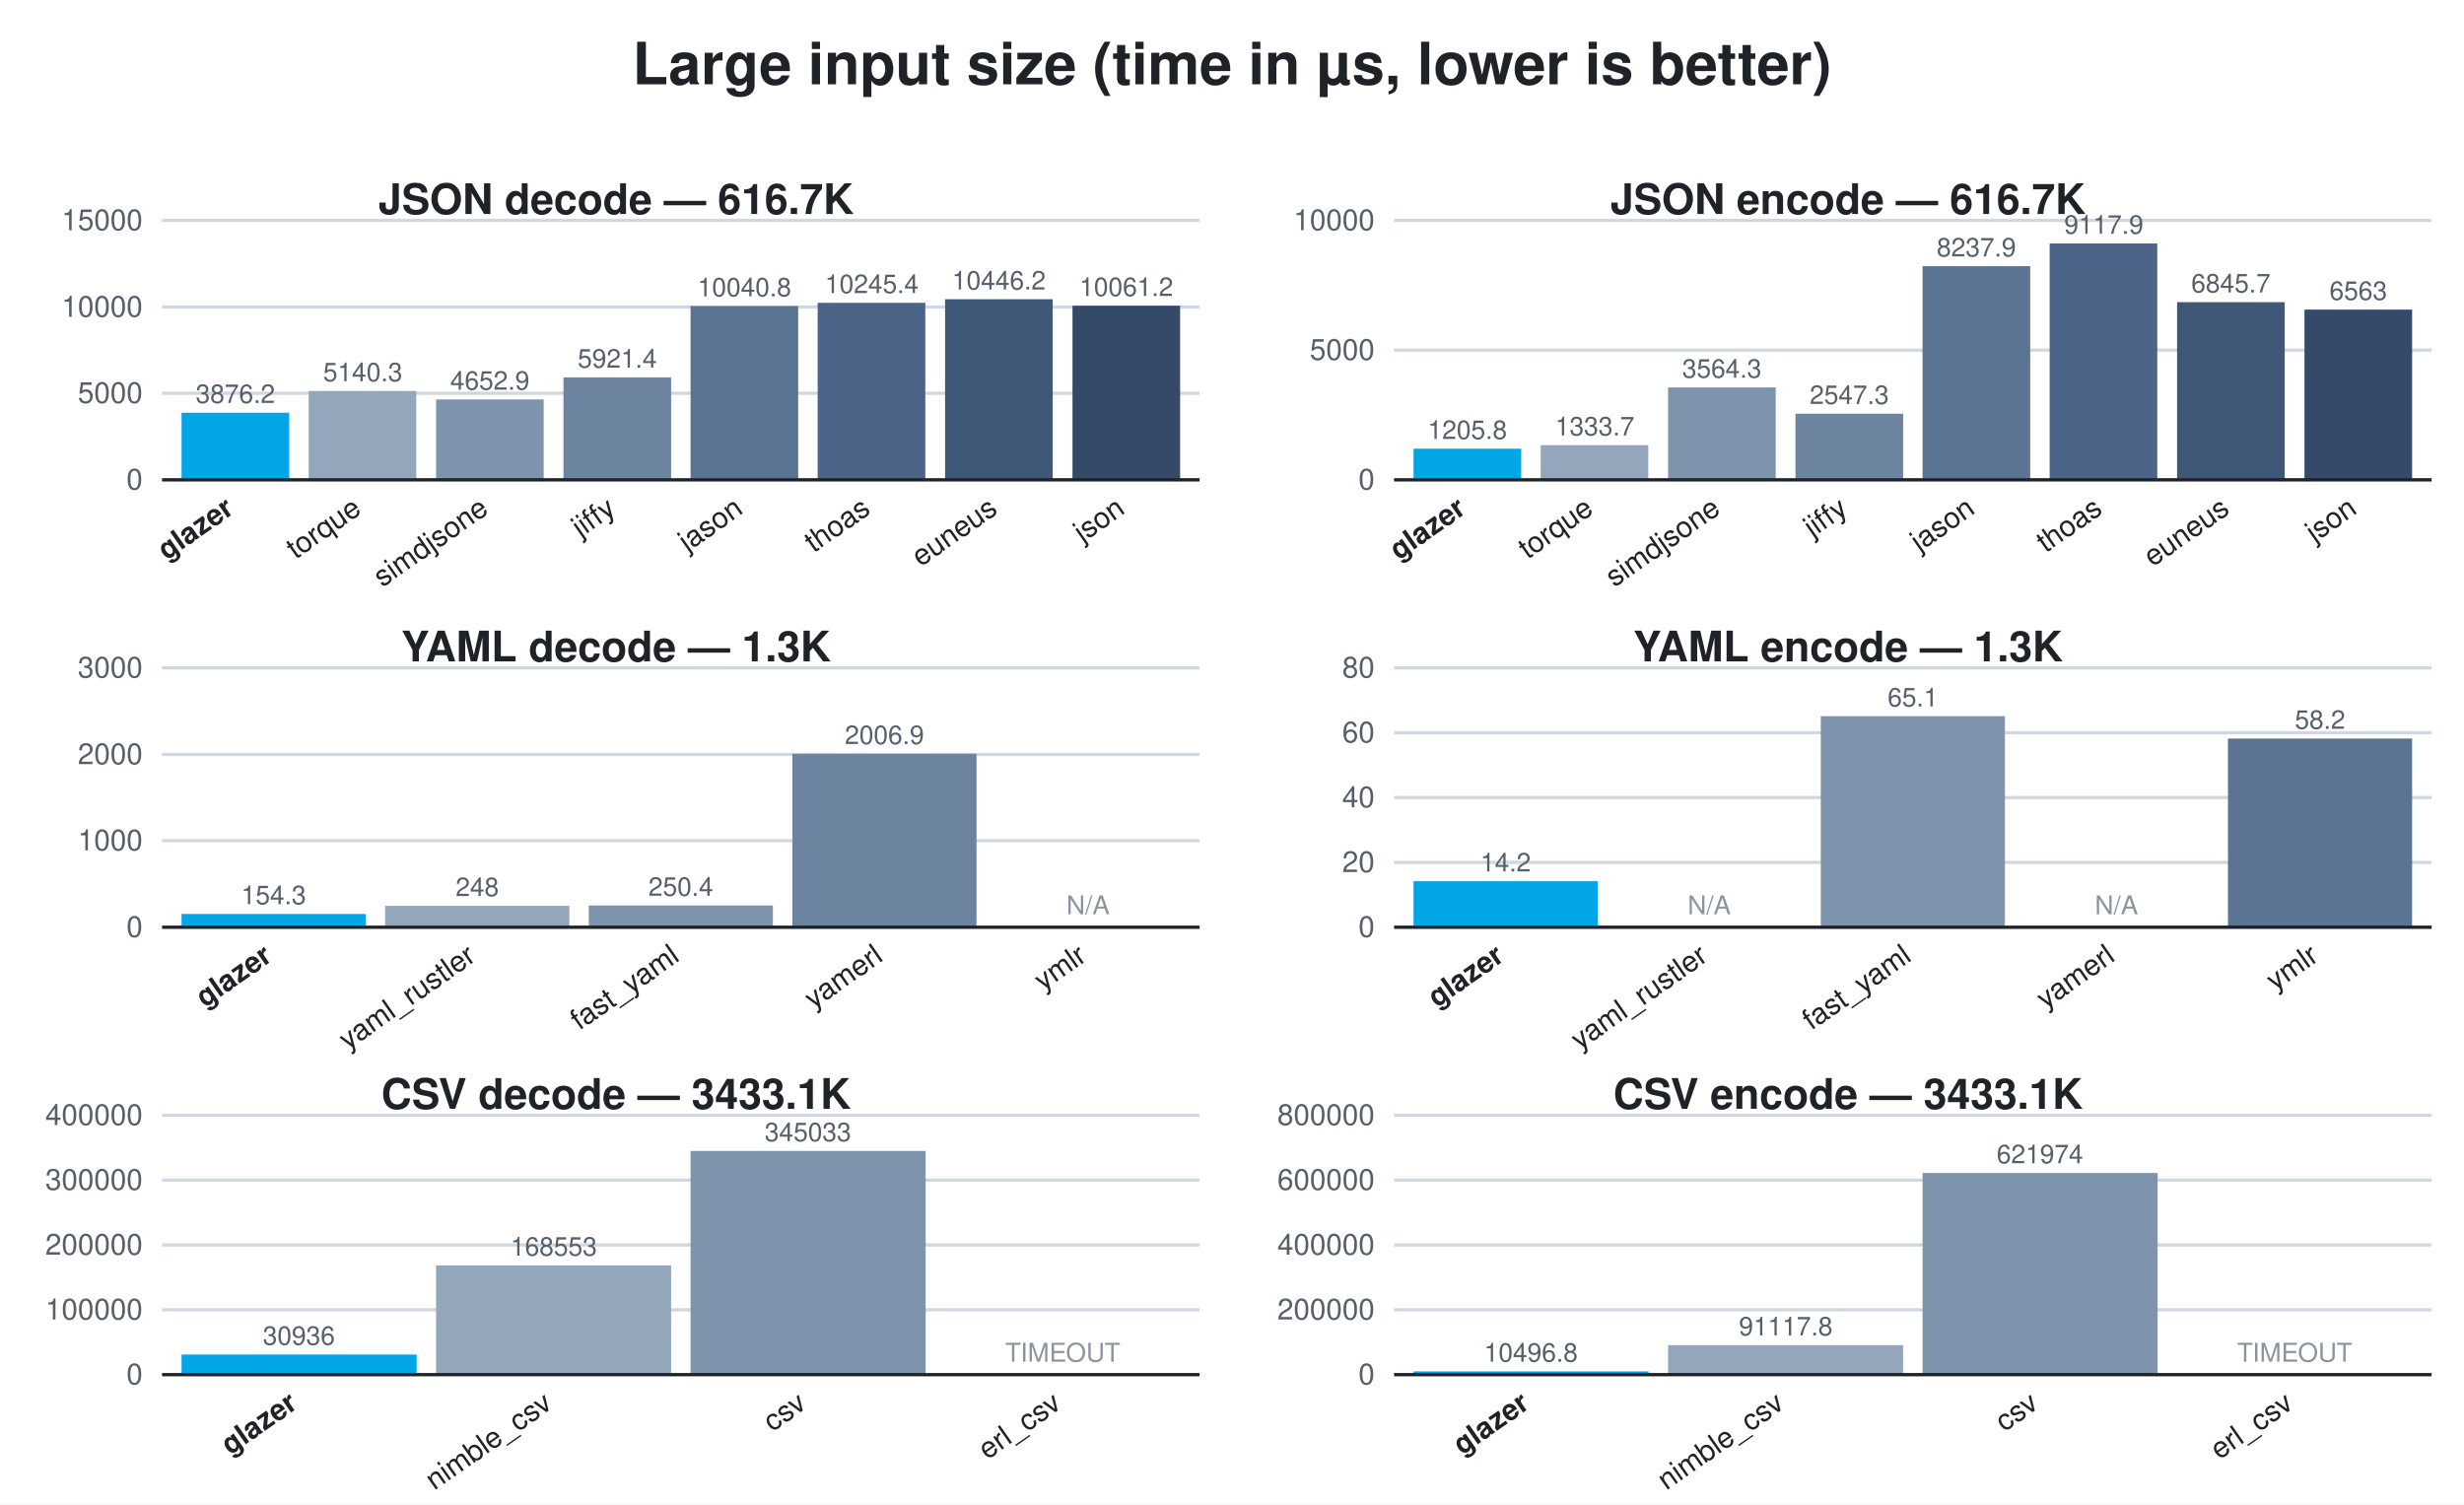
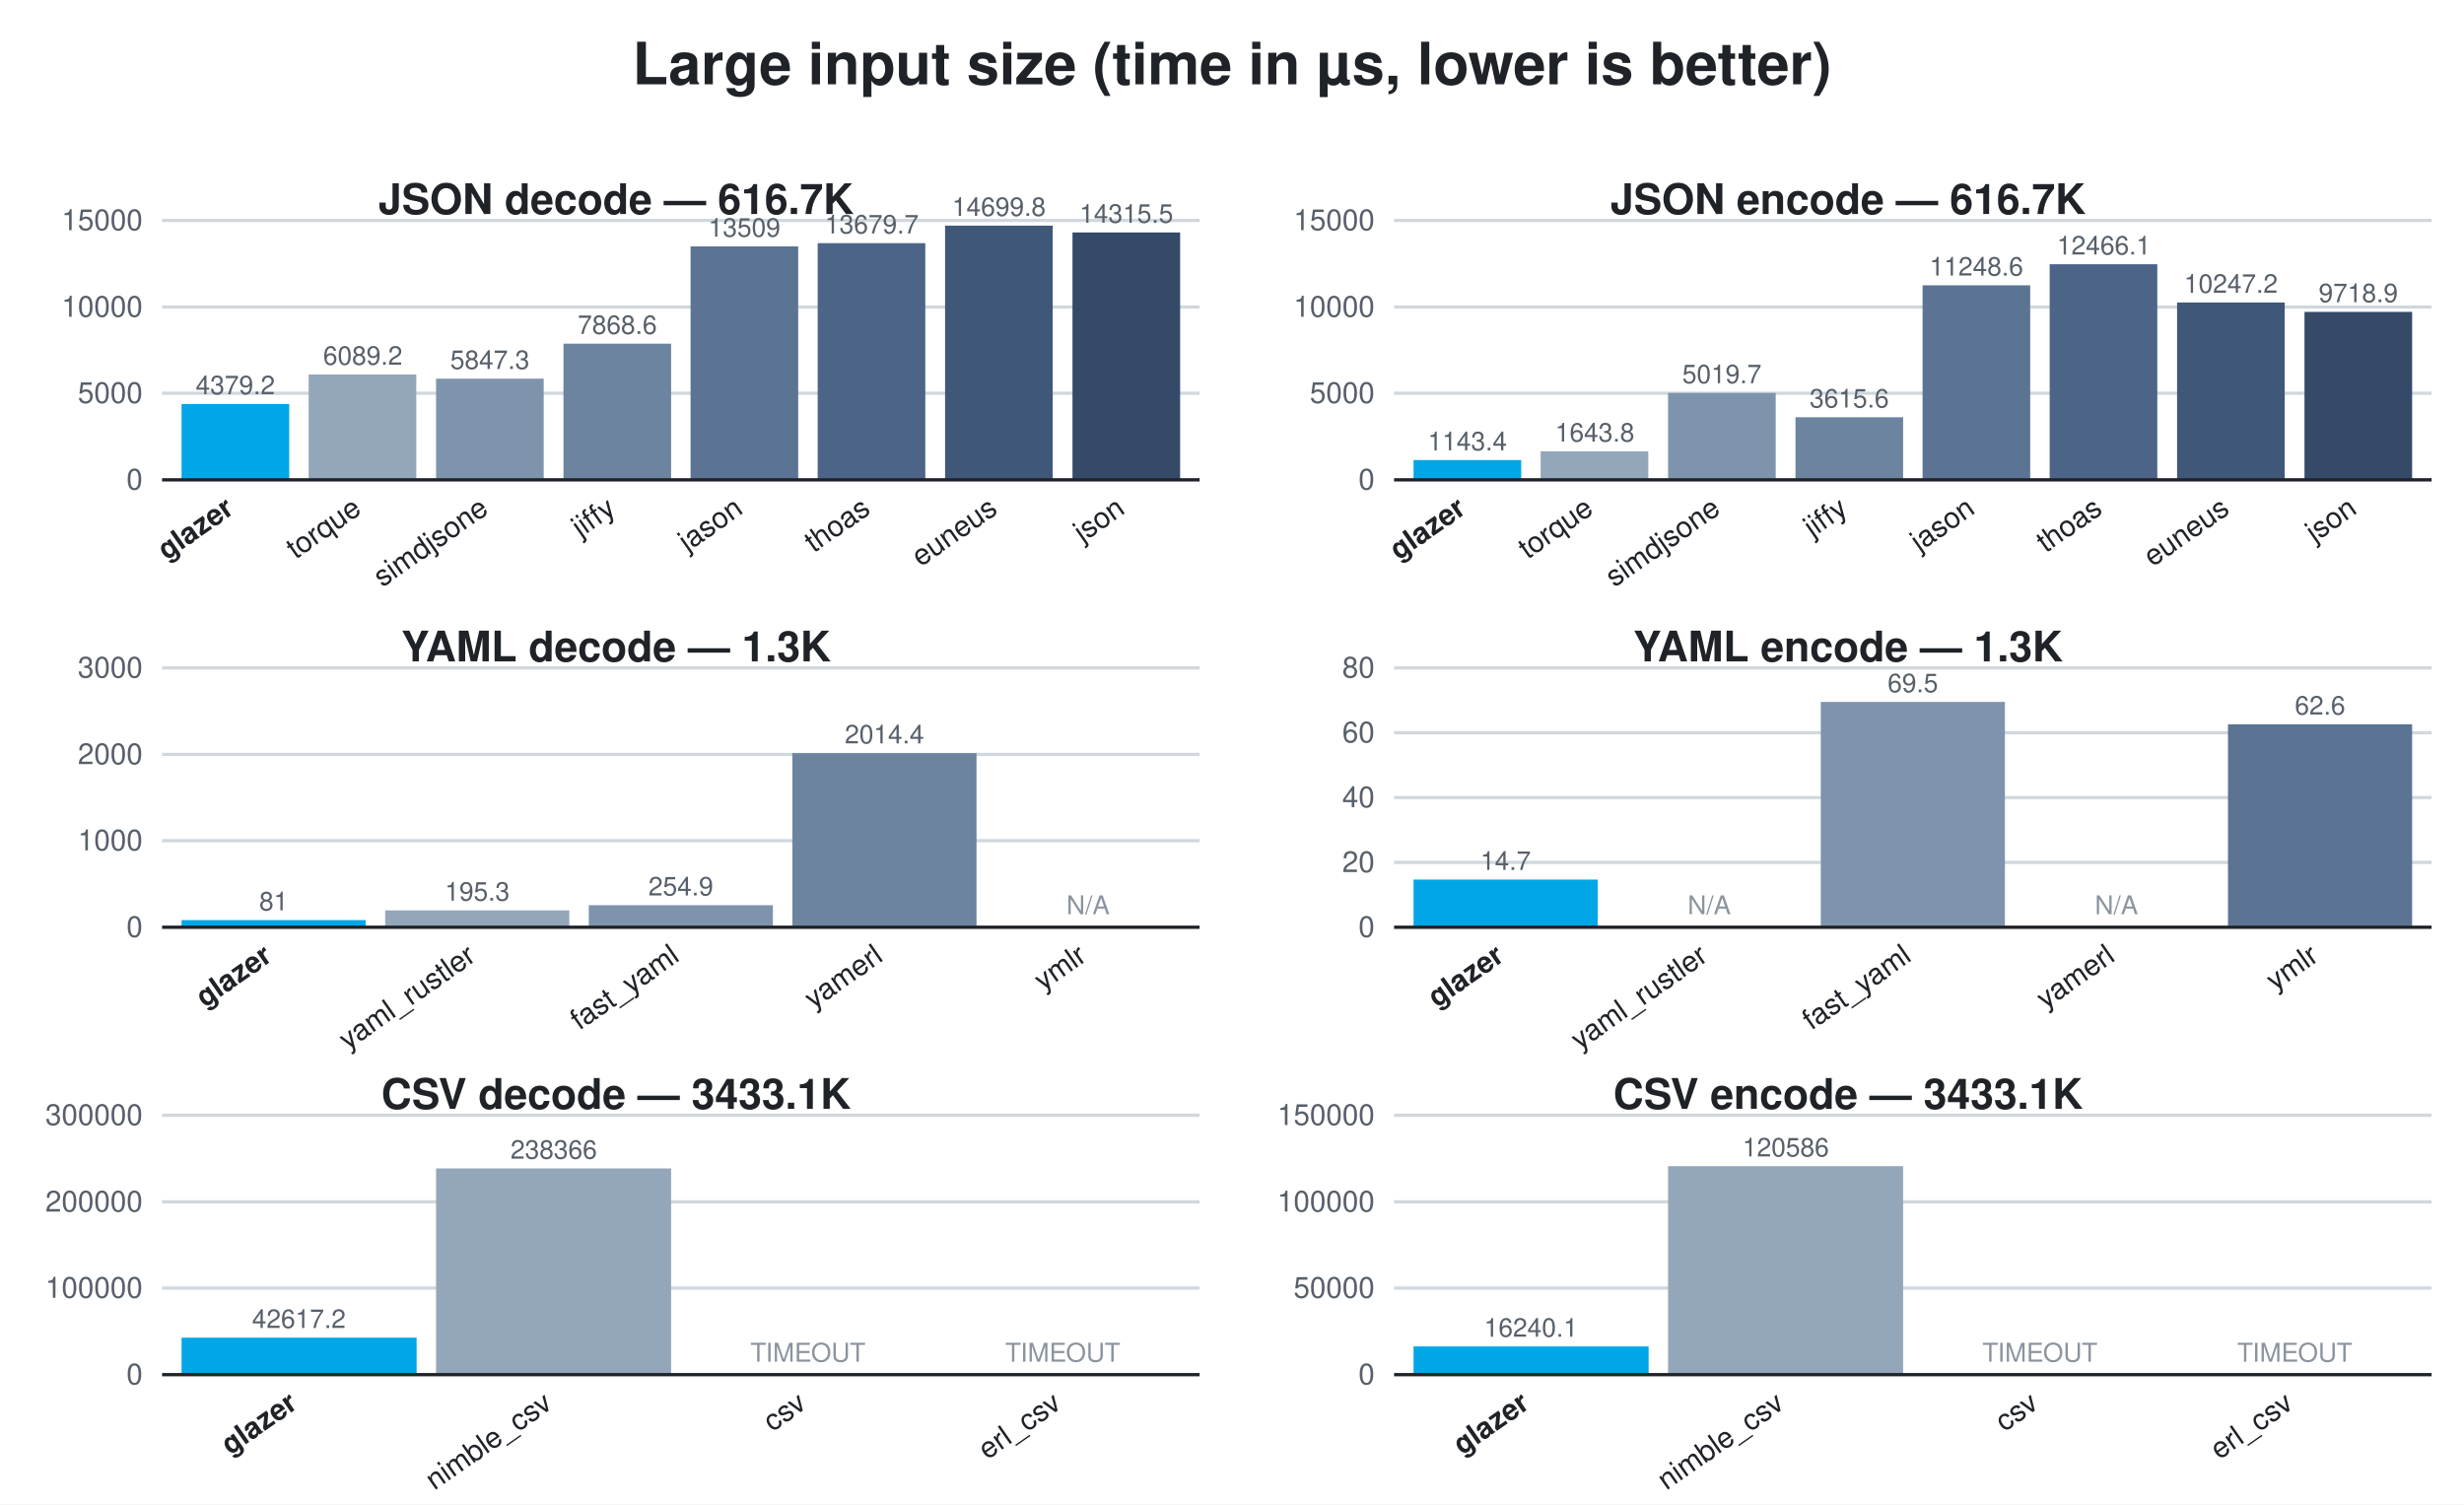
<svg xmlns="http://www.w3.org/2000/svg" width="760" height="464" viewBox="0 0 760 464" font-family="Helvetica, Arial, sans-serif">
  <style>
    .bg     { fill: #ffffff; }
    .fg     { fill: #1f2328; }
    .muted  { fill: #57606a; }
    .faint  { fill: #8b949e; }
    .grid   { stroke: #d0d7de; }
    .axis   { stroke: #1f2328; }
    .bar-0 { fill: #aab8c8; }
    .bar-1 { fill: #94a6ba; }
    .bar-2 { fill: #7e94ac; }
    .bar-3 { fill: #6c84a0; }
    .bar-4 { fill: #5c7494; }
    .bar-5 { fill: #4c6488; }
    .bar-6 { fill: #3f5878; }
    .bar-7 { fill: #344a68; }
    .bar-8 { fill: #2a3c58; }
    .bar-9 { fill: #1f2e48; }
    .bar-glazer { fill: #00a6e6; }
    @media (prefers-color-scheme: dark) {
      .bg     { fill: #0d1117; }
      .fg     { fill: #e6edf3; }
      .muted  { fill: #c9d1d9; }
      .faint  { fill: #8b949e; }
      .grid   { stroke: #30363d; }
      .axis   { stroke: #e6edf3; }
      .bar-0 { fill: #9aacc0; }
      .bar-1 { fill: #8398b0; }
      .bar-2 { fill: #6e84a0; }
      .bar-3 { fill: #5c7290; }
      .bar-4 { fill: #4c6080; }
      .bar-5 { fill: #3e5070; }
      .bar-6 { fill: #324060; }
      .bar-7 { fill: #283450; }
      .bar-8 { fill: #1f2840; }
      .bar-9 { fill: #161c30; }
      .bar-glazer { fill: #00b5fe; }
    }
  </style>
  <rect width="760" height="464" class="bg" />
  <text x="380.0" y="26" text-anchor="middle" font-size="18" font-weight="bold" class="fg">Large input size (time in µs, lower is better)</text>
  <text x="190.0" y="66.0" text-anchor="middle" font-size="13" font-weight="bold" class="fg">JSON decode — 616.7K</text>
  <line x1="50.0" y1="148.0" x2="370.0" y2="148.0" class="grid" stroke-width="1" />
  <text x="44.0" y="151.0" text-anchor="end" font-size="9" class="muted">0</text>
  <line x1="50.0" y1="121.3" x2="370.0" y2="121.3" class="grid" stroke-width="1" />
  <text x="44.0" y="124.3" text-anchor="end" font-size="9" class="muted">5000</text>
  <line x1="50.0" y1="94.7" x2="370.0" y2="94.7" class="grid" stroke-width="1" />
  <text x="44.0" y="97.7" text-anchor="end" font-size="9" class="muted">10000</text>
  <line x1="50.0" y1="68.0" x2="370.0" y2="68.0" class="grid" stroke-width="1" />
  <text x="44.0" y="71.0" text-anchor="end" font-size="9" class="muted">15000</text>
-   <rect x="56.0" y="127.3" width="33.2" height="20.7" class="bar-glazer" />
-   <text x="72.6" y="124.3" text-anchor="middle" font-size="8" class="muted">3876.2</text>
+   <rect x="56.0" y="124.6" width="33.2" height="23.4" class="bar-glazer" />
+   <text x="72.6" y="121.6" text-anchor="middle" font-size="8" class="muted">4379.2</text>
  <text x="72.6" y="158.0" text-anchor="end" font-size="9" class="fg" font-weight="bold" transform="rotate(-35 72.6,158.0)">glazer</text>
-   <rect x="95.2" y="120.6" width="33.2" height="27.4" class="bar-1" />
-   <text x="111.9" y="117.6" text-anchor="middle" font-size="8" class="muted">5140.3</text>
+   <rect x="95.2" y="115.5" width="33.2" height="32.5" class="bar-1" />
+   <text x="111.9" y="112.5" text-anchor="middle" font-size="8" class="muted">6089.2</text>
  <text x="111.9" y="158.0" text-anchor="end" font-size="9" class="fg" transform="rotate(-35 111.9,158.0)">torque</text>
-   <rect x="134.5" y="123.2" width="33.2" height="24.8" class="bar-2" />
-   <text x="151.1" y="120.2" text-anchor="middle" font-size="8" class="muted">4652.9</text>
+   <rect x="134.5" y="116.8" width="33.2" height="31.2" class="bar-2" />
+   <text x="151.1" y="113.8" text-anchor="middle" font-size="8" class="muted">5847.3</text>
  <text x="151.1" y="158.0" text-anchor="end" font-size="9" class="fg" transform="rotate(-35 151.1,158.0)">simdjsone</text>
-   <rect x="173.8" y="116.4" width="33.2" height="31.6" class="bar-3" />
-   <text x="190.4" y="113.4" text-anchor="middle" font-size="8" class="muted">5921.4</text>
+   <rect x="173.8" y="106.0" width="33.2" height="42.0" class="bar-3" />
+   <text x="190.4" y="103.0" text-anchor="middle" font-size="8" class="muted">7868.6</text>
  <text x="190.4" y="158.0" text-anchor="end" font-size="9" class="fg" transform="rotate(-35 190.4,158.0)">jiffy</text>
-   <rect x="213.0" y="94.4" width="33.2" height="53.6" class="bar-4" />
-   <text x="229.6" y="91.4" text-anchor="middle" font-size="8" class="muted">10040.8</text>
+   <rect x="213.0" y="76.0" width="33.2" height="72.0" class="bar-4" />
+   <text x="229.6" y="73.0" text-anchor="middle" font-size="8" class="muted">13509</text>
  <text x="229.6" y="158.0" text-anchor="end" font-size="9" class="fg" transform="rotate(-35 229.6,158.0)">jason</text>
-   <rect x="252.2" y="93.4" width="33.2" height="54.6" class="bar-5" />
-   <text x="268.9" y="90.4" text-anchor="middle" font-size="8" class="muted">10245.4</text>
+   <rect x="252.2" y="75.0" width="33.2" height="73.0" class="bar-5" />
+   <text x="268.9" y="72.0" text-anchor="middle" font-size="8" class="muted">13679.7</text>
  <text x="268.9" y="158.0" text-anchor="end" font-size="9" class="fg" transform="rotate(-35 268.9,158.0)">thoas</text>
-   <rect x="291.5" y="92.3" width="33.2" height="55.7" class="bar-6" />
-   <text x="308.1" y="89.3" text-anchor="middle" font-size="8" class="muted">10446.2</text>
+   <rect x="291.5" y="69.6" width="33.2" height="78.4" class="bar-6" />
+   <text x="308.1" y="66.6" text-anchor="middle" font-size="8" class="muted">14699.8</text>
  <text x="308.1" y="158.0" text-anchor="end" font-size="9" class="fg" transform="rotate(-35 308.1,158.0)">euneus</text>
-   <rect x="330.8" y="94.3" width="33.2" height="53.7" class="bar-7" />
-   <text x="347.4" y="91.3" text-anchor="middle" font-size="8" class="muted">10061.2</text>
+   <rect x="330.8" y="71.7" width="33.2" height="76.3" class="bar-7" />
+   <text x="347.4" y="68.7" text-anchor="middle" font-size="8" class="muted">14315.5</text>
  <text x="347.4" y="158.0" text-anchor="end" font-size="9" class="fg" transform="rotate(-35 347.4,158.0)">json</text>
  <line x1="50.0" y1="148.0" x2="370.0" y2="148.0" class="axis" stroke-width="1" />
  <text x="570.0" y="66.0" text-anchor="middle" font-size="13" font-weight="bold" class="fg">JSON encode — 616.7K</text>
  <line x1="430.0" y1="148.0" x2="750.0" y2="148.0" class="grid" stroke-width="1" />
  <text x="424.0" y="151.0" text-anchor="end" font-size="9" class="muted">0</text>
-   <line x1="430.0" y1="108.0" x2="750.0" y2="108.0" class="grid" stroke-width="1" />
-   <text x="424.0" y="111.0" text-anchor="end" font-size="9" class="muted">5000</text>
+   <line x1="430.0" y1="121.3" x2="750.0" y2="121.3" class="grid" stroke-width="1" />
+   <text x="424.0" y="124.3" text-anchor="end" font-size="9" class="muted">5000</text>
+   <line x1="430.0" y1="94.7" x2="750.0" y2="94.7" class="grid" stroke-width="1" />
+   <text x="424.0" y="97.7" text-anchor="end" font-size="9" class="muted">10000</text>
  <line x1="430.0" y1="68.0" x2="750.0" y2="68.0" class="grid" stroke-width="1" />
-   <text x="424.0" y="71.0" text-anchor="end" font-size="9" class="muted">10000</text>
-   <rect x="436.0" y="138.4" width="33.2" height="9.6" class="bar-glazer" />
-   <text x="452.6" y="135.4" text-anchor="middle" font-size="8" class="muted">1205.8</text>
+   <text x="424.0" y="71.0" text-anchor="end" font-size="9" class="muted">15000</text>
+   <rect x="436.0" y="141.9" width="33.2" height="6.1" class="bar-glazer" />
+   <text x="452.6" y="138.9" text-anchor="middle" font-size="8" class="muted">1143.4</text>
  <text x="452.6" y="158.0" text-anchor="end" font-size="9" class="fg" font-weight="bold" transform="rotate(-35 452.6,158.0)">glazer</text>
-   <rect x="475.2" y="137.3" width="33.2" height="10.7" class="bar-1" />
-   <text x="491.9" y="134.3" text-anchor="middle" font-size="8" class="muted">1333.7</text>
+   <rect x="475.2" y="139.2" width="33.2" height="8.8" class="bar-1" />
+   <text x="491.9" y="136.2" text-anchor="middle" font-size="8" class="muted">1643.8</text>
  <text x="491.9" y="158.0" text-anchor="end" font-size="9" class="fg" transform="rotate(-35 491.9,158.0)">torque</text>
-   <rect x="514.5" y="119.5" width="33.2" height="28.5" class="bar-2" />
-   <text x="531.1" y="116.5" text-anchor="middle" font-size="8" class="muted">3564.3</text>
+   <rect x="514.5" y="121.2" width="33.2" height="26.8" class="bar-2" />
+   <text x="531.1" y="118.2" text-anchor="middle" font-size="8" class="muted">5019.7</text>
  <text x="531.1" y="158.0" text-anchor="end" font-size="9" class="fg" transform="rotate(-35 531.1,158.0)">simdjsone</text>
-   <rect x="553.8" y="127.6" width="33.2" height="20.4" class="bar-3" />
-   <text x="570.4" y="124.6" text-anchor="middle" font-size="8" class="muted">2547.3</text>
+   <rect x="553.8" y="128.7" width="33.2" height="19.3" class="bar-3" />
+   <text x="570.4" y="125.7" text-anchor="middle" font-size="8" class="muted">3615.6</text>
  <text x="570.4" y="158.0" text-anchor="end" font-size="9" class="fg" transform="rotate(-35 570.4,158.0)">jiffy</text>
-   <rect x="593.0" y="82.1" width="33.2" height="65.9" class="bar-4" />
-   <text x="609.6" y="79.1" text-anchor="middle" font-size="8" class="muted">8237.9</text>
+   <rect x="593.0" y="88.0" width="33.2" height="60.0" class="bar-4" />
+   <text x="609.6" y="85.0" text-anchor="middle" font-size="8" class="muted">11248.6</text>
  <text x="609.6" y="158.0" text-anchor="end" font-size="9" class="fg" transform="rotate(-35 609.6,158.0)">jason</text>
-   <rect x="632.2" y="75.1" width="33.2" height="72.9" class="bar-5" />
-   <text x="648.9" y="72.1" text-anchor="middle" font-size="8" class="muted">9117.9</text>
+   <rect x="632.2" y="81.5" width="33.2" height="66.5" class="bar-5" />
+   <text x="648.9" y="78.5" text-anchor="middle" font-size="8" class="muted">12466.1</text>
  <text x="648.9" y="158.0" text-anchor="end" font-size="9" class="fg" transform="rotate(-35 648.9,158.0)">thoas</text>
-   <rect x="671.5" y="93.2" width="33.2" height="54.8" class="bar-6" />
-   <text x="688.1" y="90.2" text-anchor="middle" font-size="8" class="muted">6845.7</text>
+   <rect x="671.5" y="93.3" width="33.2" height="54.7" class="bar-6" />
+   <text x="688.1" y="90.3" text-anchor="middle" font-size="8" class="muted">10247.2</text>
  <text x="688.1" y="158.0" text-anchor="end" font-size="9" class="fg" transform="rotate(-35 688.1,158.0)">euneus</text>
-   <rect x="710.8" y="95.5" width="33.2" height="52.5" class="bar-7" />
-   <text x="727.4" y="92.5" text-anchor="middle" font-size="8" class="muted">6563</text>
+   <rect x="710.8" y="96.2" width="33.2" height="51.8" class="bar-7" />
+   <text x="727.4" y="93.2" text-anchor="middle" font-size="8" class="muted">9718.9</text>
  <text x="727.4" y="158.0" text-anchor="end" font-size="9" class="fg" transform="rotate(-35 727.4,158.0)">json</text>
  <line x1="430.0" y1="148.0" x2="750.0" y2="148.0" class="axis" stroke-width="1" />
  <text x="190.0" y="204.0" text-anchor="middle" font-size="13" font-weight="bold" class="fg">YAML decode — 1.3K</text>
  <line x1="50.0" y1="286.0" x2="370.0" y2="286.0" class="grid" stroke-width="1" />
  <text x="44.0" y="289.0" text-anchor="end" font-size="9" class="muted">0</text>
  <line x1="50.0" y1="259.3" x2="370.0" y2="259.3" class="grid" stroke-width="1" />
  <text x="44.0" y="262.3" text-anchor="end" font-size="9" class="muted">1000</text>
  <line x1="50.0" y1="232.7" x2="370.0" y2="232.7" class="grid" stroke-width="1" />
  <text x="44.0" y="235.7" text-anchor="end" font-size="9" class="muted">2000</text>
  <line x1="50.0" y1="206.0" x2="370.0" y2="206.0" class="grid" stroke-width="1" />
  <text x="44.0" y="209.0" text-anchor="end" font-size="9" class="muted">3000</text>
-   <rect x="56.0" y="281.9" width="56.8" height="4.1" class="bar-glazer" />
-   <text x="84.4" y="278.9" text-anchor="middle" font-size="8" class="muted">154.3</text>
+   <rect x="56.0" y="283.8" width="56.8" height="2.2" class="bar-glazer" />
+   <text x="84.4" y="280.8" text-anchor="middle" font-size="8" class="muted">81</text>
  <text x="84.4" y="296.0" text-anchor="end" font-size="9" class="fg" font-weight="bold" transform="rotate(-35 84.4,296.0)">glazer</text>
-   <rect x="118.8" y="279.4" width="56.8" height="6.6" class="bar-1" />
-   <text x="147.2" y="276.4" text-anchor="middle" font-size="8" class="muted">248</text>
+   <rect x="118.8" y="280.8" width="56.8" height="5.2" class="bar-1" />
+   <text x="147.2" y="277.8" text-anchor="middle" font-size="8" class="muted">195.3</text>
  <text x="147.2" y="296.0" text-anchor="end" font-size="9" class="fg" transform="rotate(-35 147.2,296.0)">yaml_rustler</text>
-   <rect x="181.6" y="279.3" width="56.8" height="6.7" class="bar-2" />
-   <text x="210.0" y="276.3" text-anchor="middle" font-size="8" class="muted">250.4</text>
+   <rect x="181.6" y="279.2" width="56.8" height="6.8" class="bar-2" />
+   <text x="210.0" y="276.2" text-anchor="middle" font-size="8" class="muted">254.9</text>
  <text x="210.0" y="296.0" text-anchor="end" font-size="9" class="fg" transform="rotate(-35 210.0,296.0)">fast_yaml</text>
-   <rect x="244.4" y="232.5" width="56.8" height="53.5" class="bar-3" />
-   <text x="272.8" y="229.5" text-anchor="middle" font-size="8" class="muted">2006.9</text>
+   <rect x="244.4" y="232.3" width="56.8" height="53.7" class="bar-3" />
+   <text x="272.8" y="229.3" text-anchor="middle" font-size="8" class="muted">2014.4</text>
  <text x="272.8" y="296.0" text-anchor="end" font-size="9" class="fg" transform="rotate(-35 272.8,296.0)">yamerl</text>
  <text x="335.6" y="282.0" text-anchor="middle" font-size="8" class="faint">N/A</text>
  <text x="335.6" y="296.0" text-anchor="end" font-size="9" class="fg" transform="rotate(-35 335.6,296.0)">ymlr</text>
  <line x1="50.0" y1="286.0" x2="370.0" y2="286.0" class="axis" stroke-width="1" />
  <text x="570.0" y="204.0" text-anchor="middle" font-size="13" font-weight="bold" class="fg">YAML encode — 1.3K</text>
  <line x1="430.0" y1="286.0" x2="750.0" y2="286.0" class="grid" stroke-width="1" />
  <text x="424.0" y="289.0" text-anchor="end" font-size="9" class="muted">0</text>
  <line x1="430.0" y1="266.0" x2="750.0" y2="266.0" class="grid" stroke-width="1" />
  <text x="424.0" y="269.0" text-anchor="end" font-size="9" class="muted">20</text>
  <line x1="430.0" y1="246.0" x2="750.0" y2="246.0" class="grid" stroke-width="1" />
  <text x="424.0" y="249.0" text-anchor="end" font-size="9" class="muted">40</text>
  <line x1="430.0" y1="226.0" x2="750.0" y2="226.0" class="grid" stroke-width="1" />
  <text x="424.0" y="229.0" text-anchor="end" font-size="9" class="muted">60</text>
  <line x1="430.0" y1="206.0" x2="750.0" y2="206.0" class="grid" stroke-width="1" />
  <text x="424.0" y="209.0" text-anchor="end" font-size="9" class="muted">80</text>
-   <rect x="436.0" y="271.8" width="56.8" height="14.2" class="bar-glazer" />
-   <text x="464.4" y="268.8" text-anchor="middle" font-size="8" class="muted">14.2</text>
+   <rect x="436.0" y="271.3" width="56.8" height="14.7" class="bar-glazer" />
+   <text x="464.4" y="268.3" text-anchor="middle" font-size="8" class="muted">14.7</text>
  <text x="464.4" y="296.0" text-anchor="end" font-size="9" class="fg" font-weight="bold" transform="rotate(-35 464.4,296.0)">glazer</text>
  <text x="527.2" y="282.0" text-anchor="middle" font-size="8" class="faint">N/A</text>
  <text x="527.2" y="296.0" text-anchor="end" font-size="9" class="fg" transform="rotate(-35 527.2,296.0)">yaml_rustler</text>
-   <rect x="561.6" y="220.9" width="56.8" height="65.1" class="bar-2" />
-   <text x="590.0" y="217.9" text-anchor="middle" font-size="8" class="muted">65.1</text>
+   <rect x="561.6" y="216.5" width="56.8" height="69.5" class="bar-2" />
+   <text x="590.0" y="213.5" text-anchor="middle" font-size="8" class="muted">69.5</text>
  <text x="590.0" y="296.0" text-anchor="end" font-size="9" class="fg" transform="rotate(-35 590.0,296.0)">fast_yaml</text>
  <text x="652.8" y="282.0" text-anchor="middle" font-size="8" class="faint">N/A</text>
  <text x="652.8" y="296.0" text-anchor="end" font-size="9" class="fg" transform="rotate(-35 652.8,296.0)">yamerl</text>
-   <rect x="687.2" y="227.8" width="56.8" height="58.2" class="bar-4" />
-   <text x="715.6" y="224.8" text-anchor="middle" font-size="8" class="muted">58.2</text>
+   <rect x="687.2" y="223.4" width="56.8" height="62.6" class="bar-4" />
+   <text x="715.6" y="220.4" text-anchor="middle" font-size="8" class="muted">62.6</text>
  <text x="715.6" y="296.0" text-anchor="end" font-size="9" class="fg" transform="rotate(-35 715.6,296.0)">ymlr</text>
  <line x1="430.0" y1="286.0" x2="750.0" y2="286.0" class="axis" stroke-width="1" />
  <text x="190.0" y="342.0" text-anchor="middle" font-size="13" font-weight="bold" class="fg">CSV decode — 3433.1K</text>
  <line x1="50.0" y1="424.0" x2="370.0" y2="424.0" class="grid" stroke-width="1" />
  <text x="44.0" y="427.0" text-anchor="end" font-size="9" class="muted">0</text>
-   <line x1="50.0" y1="404.0" x2="370.0" y2="404.0" class="grid" stroke-width="1" />
-   <text x="44.0" y="407.0" text-anchor="end" font-size="9" class="muted">100000</text>
-   <line x1="50.0" y1="384.0" x2="370.0" y2="384.0" class="grid" stroke-width="1" />
-   <text x="44.0" y="387.0" text-anchor="end" font-size="9" class="muted">200000</text>
-   <line x1="50.0" y1="364.0" x2="370.0" y2="364.0" class="grid" stroke-width="1" />
-   <text x="44.0" y="367.0" text-anchor="end" font-size="9" class="muted">300000</text>
+   <line x1="50.0" y1="397.3" x2="370.0" y2="397.3" class="grid" stroke-width="1" />
+   <text x="44.0" y="400.3" text-anchor="end" font-size="9" class="muted">100000</text>
+   <line x1="50.0" y1="370.7" x2="370.0" y2="370.7" class="grid" stroke-width="1" />
+   <text x="44.0" y="373.7" text-anchor="end" font-size="9" class="muted">200000</text>
  <line x1="50.0" y1="344.0" x2="370.0" y2="344.0" class="grid" stroke-width="1" />
-   <text x="44.0" y="347.0" text-anchor="end" font-size="9" class="muted">400000</text>
-   <rect x="56.0" y="417.8" width="72.5" height="6.2" class="bar-glazer" />
-   <text x="92.2" y="414.8" text-anchor="middle" font-size="8" class="muted">30936</text>
+   <text x="44.0" y="347.0" text-anchor="end" font-size="9" class="muted">300000</text>
+   <rect x="56.0" y="412.6" width="72.5" height="11.4" class="bar-glazer" />
+   <text x="92.2" y="409.6" text-anchor="middle" font-size="8" class="muted">42617.2</text>
  <text x="92.2" y="434.0" text-anchor="end" font-size="9" class="fg" font-weight="bold" transform="rotate(-35 92.2,434.0)">glazer</text>
-   <rect x="134.5" y="390.3" width="72.5" height="33.7" class="bar-1" />
-   <text x="170.8" y="387.3" text-anchor="middle" font-size="8" class="muted">168553</text>
+   <rect x="134.5" y="360.4" width="72.5" height="63.6" class="bar-1" />
+   <text x="170.8" y="357.4" text-anchor="middle" font-size="8" class="muted">238366</text>
  <text x="170.8" y="434.0" text-anchor="end" font-size="9" class="fg" transform="rotate(-35 170.8,434.0)">nimble_csv</text>
-   <rect x="213.0" y="355.0" width="72.5" height="69.0" class="bar-2" />
-   <text x="249.2" y="352.0" text-anchor="middle" font-size="8" class="muted">345033</text>
+   <text x="249.2" y="420.0" text-anchor="middle" font-size="8" class="faint">TIMEOUT</text>
  <text x="249.2" y="434.0" text-anchor="end" font-size="9" class="fg" transform="rotate(-35 249.2,434.0)">csv</text>
  <text x="327.8" y="420.0" text-anchor="middle" font-size="8" class="faint">TIMEOUT</text>
  <text x="327.8" y="434.0" text-anchor="end" font-size="9" class="fg" transform="rotate(-35 327.8,434.0)">erl_csv</text>
  <line x1="50.0" y1="424.0" x2="370.0" y2="424.0" class="axis" stroke-width="1" />
  <text x="570.0" y="342.0" text-anchor="middle" font-size="13" font-weight="bold" class="fg">CSV encode — 3433.1K</text>
  <line x1="430.0" y1="424.0" x2="750.0" y2="424.0" class="grid" stroke-width="1" />
  <text x="424.0" y="427.0" text-anchor="end" font-size="9" class="muted">0</text>
-   <line x1="430.0" y1="404.0" x2="750.0" y2="404.0" class="grid" stroke-width="1" />
-   <text x="424.0" y="407.0" text-anchor="end" font-size="9" class="muted">200000</text>
-   <line x1="430.0" y1="384.0" x2="750.0" y2="384.0" class="grid" stroke-width="1" />
-   <text x="424.0" y="387.0" text-anchor="end" font-size="9" class="muted">400000</text>
-   <line x1="430.0" y1="364.0" x2="750.0" y2="364.0" class="grid" stroke-width="1" />
-   <text x="424.0" y="367.0" text-anchor="end" font-size="9" class="muted">600000</text>
+   <line x1="430.0" y1="397.3" x2="750.0" y2="397.3" class="grid" stroke-width="1" />
+   <text x="424.0" y="400.3" text-anchor="end" font-size="9" class="muted">50000</text>
+   <line x1="430.0" y1="370.7" x2="750.0" y2="370.7" class="grid" stroke-width="1" />
+   <text x="424.0" y="373.7" text-anchor="end" font-size="9" class="muted">100000</text>
  <line x1="430.0" y1="344.0" x2="750.0" y2="344.0" class="grid" stroke-width="1" />
-   <text x="424.0" y="347.0" text-anchor="end" font-size="9" class="muted">800000</text>
-   <rect x="436.0" y="423.0" width="72.5" height="1.0" class="bar-glazer" />
-   <text x="472.2" y="420.0" text-anchor="middle" font-size="8" class="muted">10496.8</text>
+   <text x="424.0" y="347.0" text-anchor="end" font-size="9" class="muted">150000</text>
+   <rect x="436.0" y="415.3" width="72.5" height="8.7" class="bar-glazer" />
+   <text x="472.2" y="412.3" text-anchor="middle" font-size="8" class="muted">16240.1</text>
  <text x="472.2" y="434.0" text-anchor="end" font-size="9" class="fg" font-weight="bold" transform="rotate(-35 472.2,434.0)">glazer</text>
-   <rect x="514.5" y="414.9" width="72.5" height="9.1" class="bar-1" />
-   <text x="550.8" y="411.9" text-anchor="middle" font-size="8" class="muted">91117.8</text>
+   <rect x="514.5" y="359.7" width="72.5" height="64.3" class="bar-1" />
+   <text x="550.8" y="356.7" text-anchor="middle" font-size="8" class="muted">120586</text>
  <text x="550.8" y="434.0" text-anchor="end" font-size="9" class="fg" transform="rotate(-35 550.8,434.0)">nimble_csv</text>
-   <rect x="593.0" y="361.8" width="72.5" height="62.2" class="bar-2" />
-   <text x="629.2" y="358.8" text-anchor="middle" font-size="8" class="muted">621974</text>
+   <text x="629.2" y="420.0" text-anchor="middle" font-size="8" class="faint">TIMEOUT</text>
  <text x="629.2" y="434.0" text-anchor="end" font-size="9" class="fg" transform="rotate(-35 629.2,434.0)">csv</text>
  <text x="707.8" y="420.0" text-anchor="middle" font-size="8" class="faint">TIMEOUT</text>
  <text x="707.8" y="434.0" text-anchor="end" font-size="9" class="fg" transform="rotate(-35 707.8,434.0)">erl_csv</text>
  <line x1="430.0" y1="424.0" x2="750.0" y2="424.0" class="axis" stroke-width="1" />
</svg>
